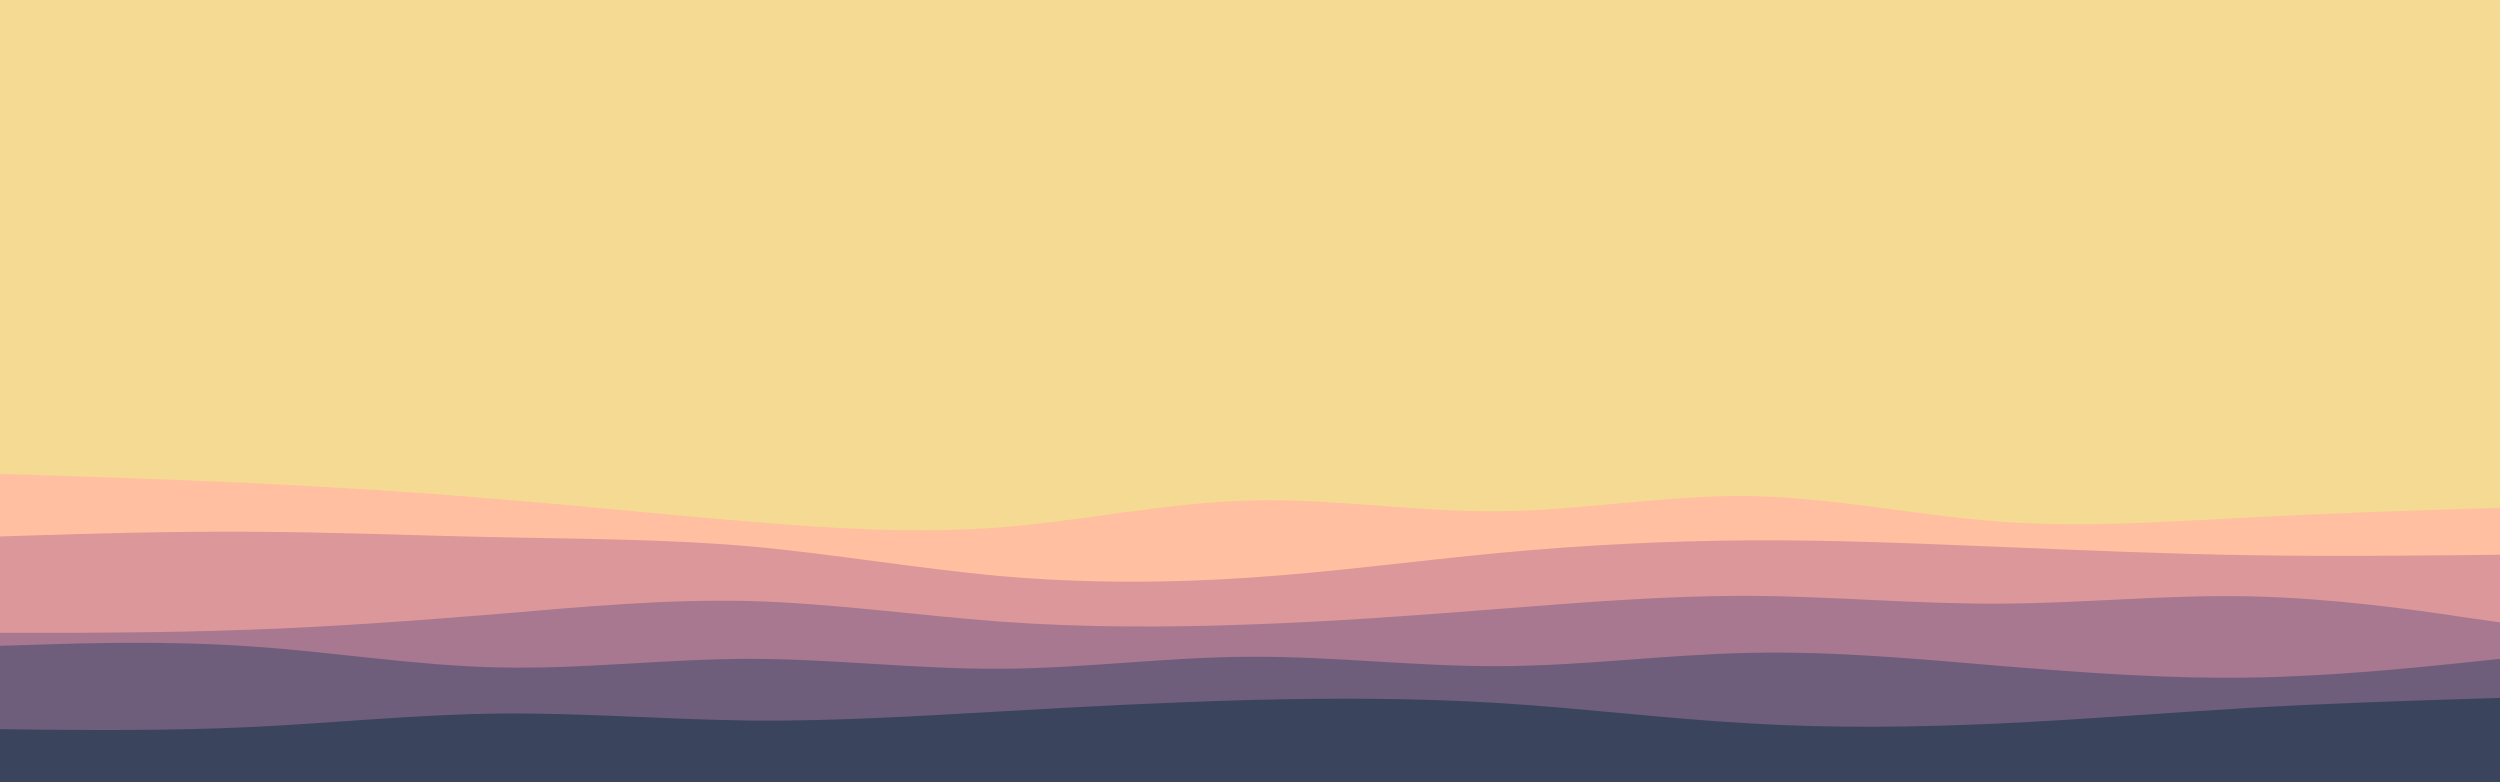
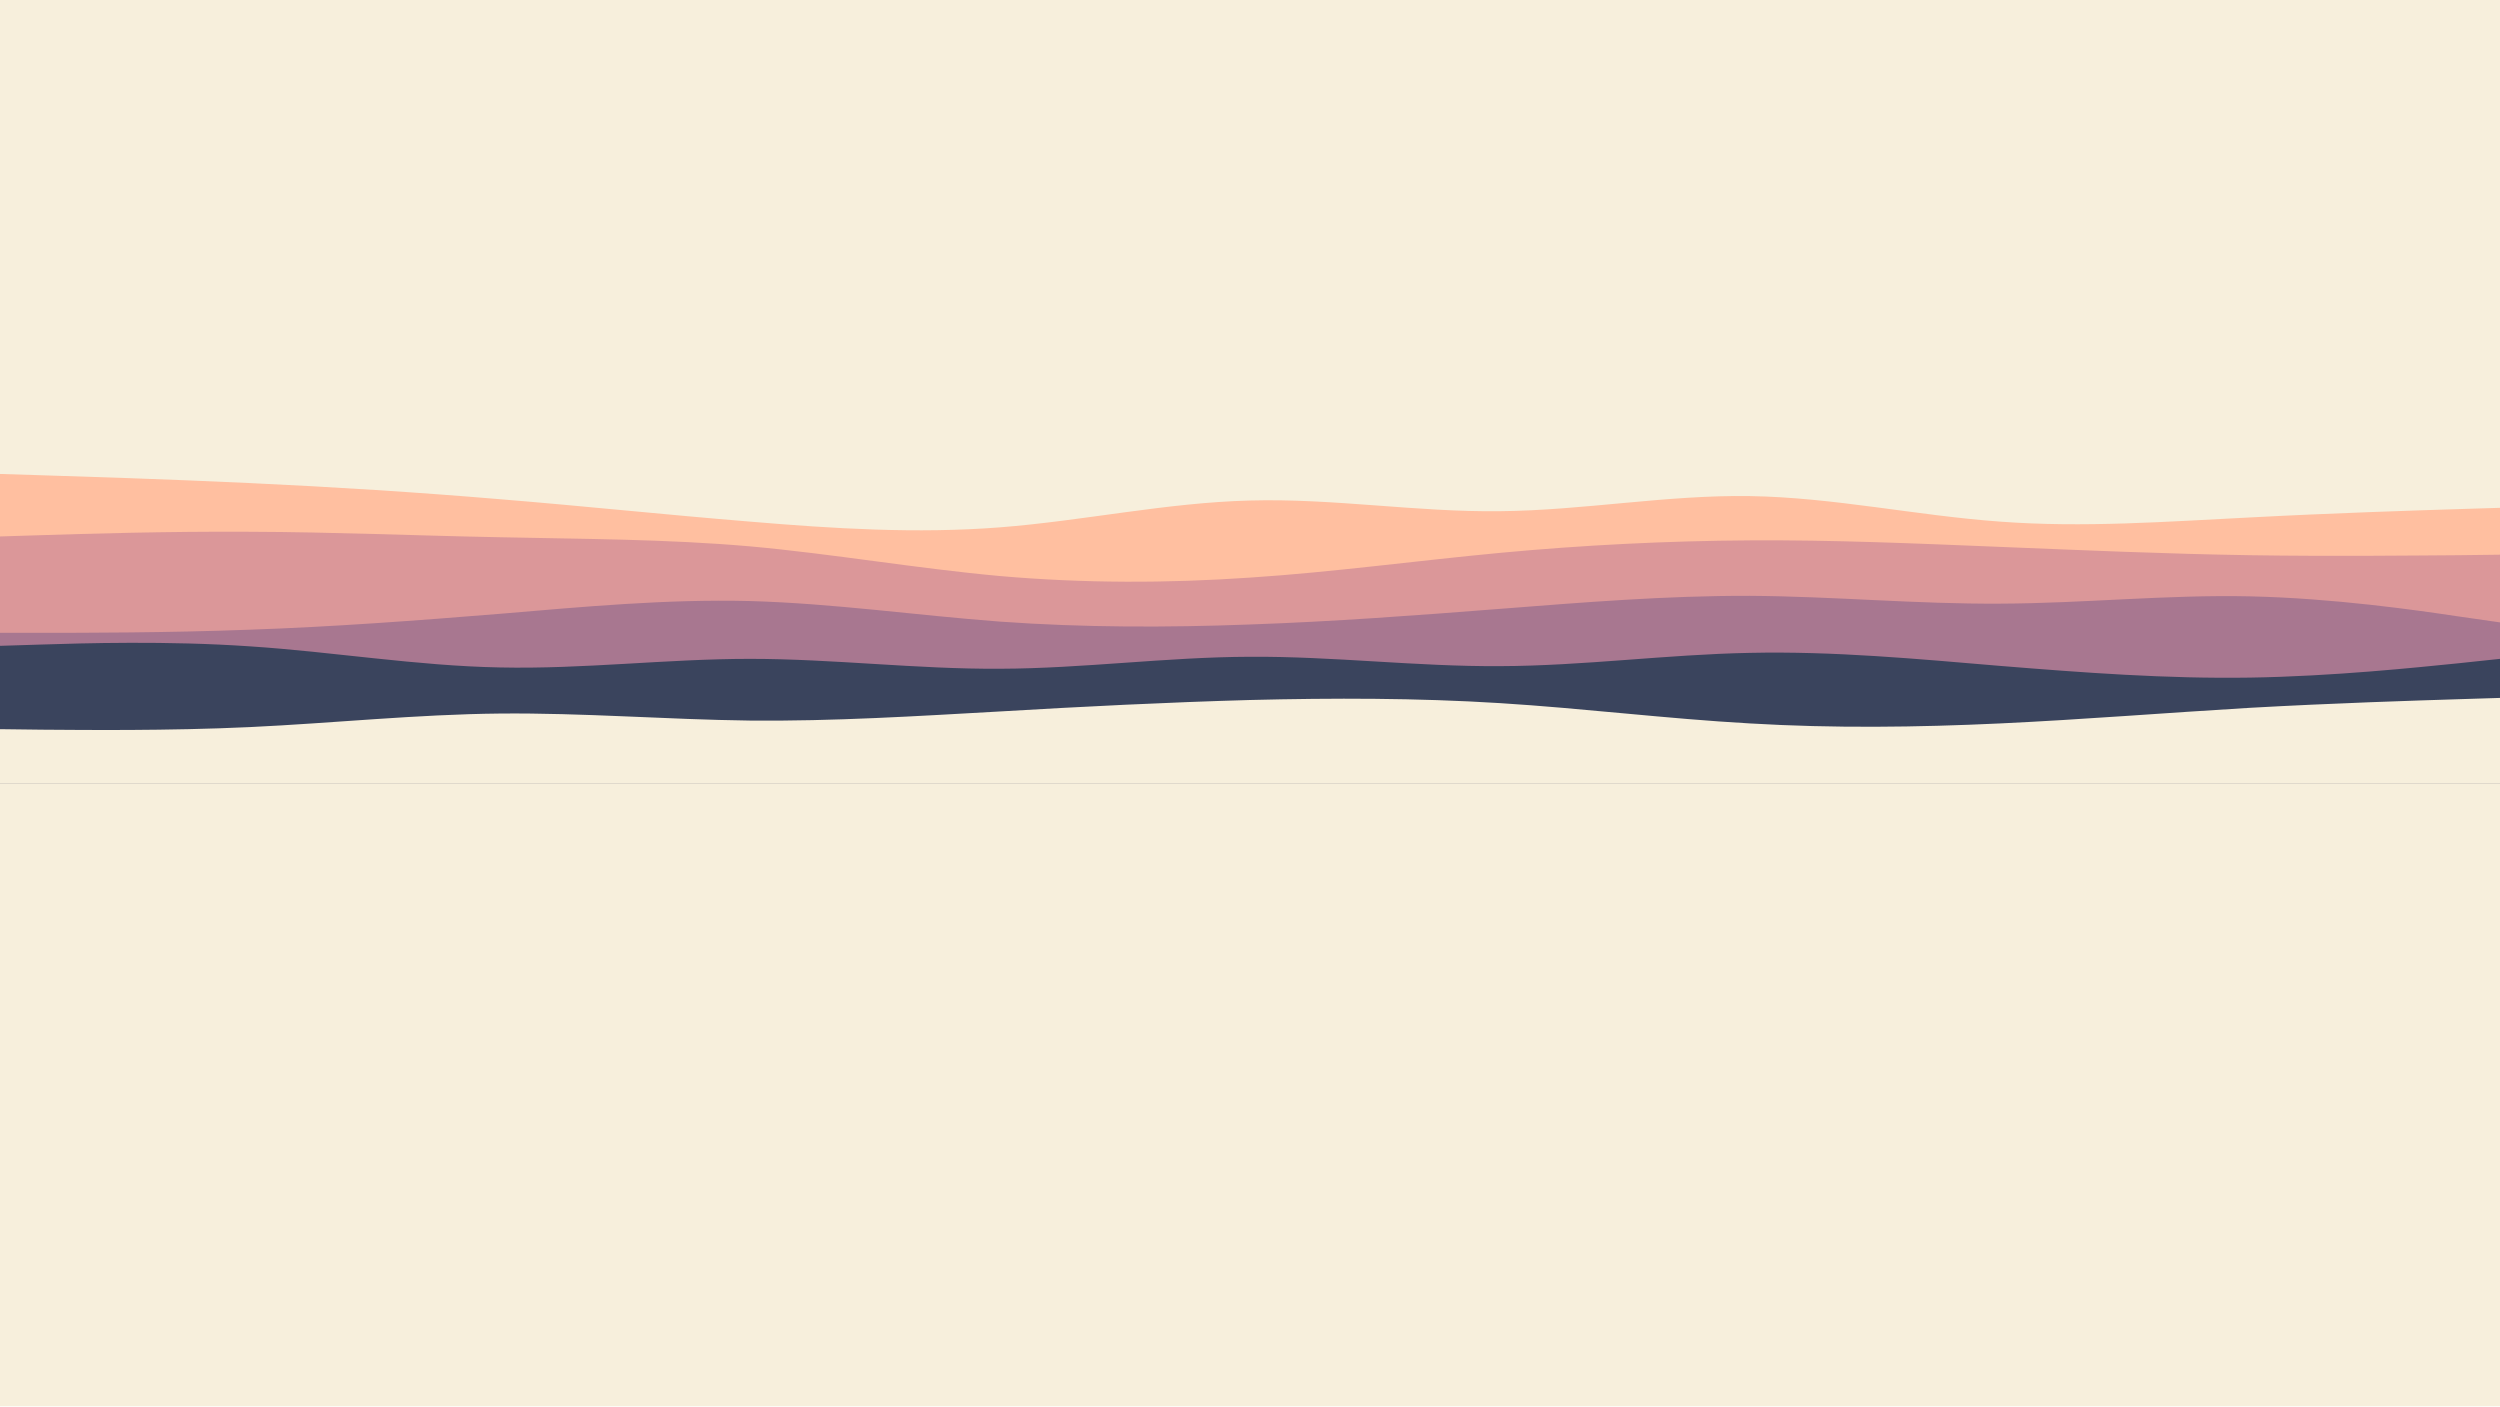
- <svg xmlns="http://www.w3.org/2000/svg" id="visual" viewBox="0 0 960 300" width="960" height="300" version="1.1">
-   <rect x="0" y="0" width="960" height="300" fill="#f5da93" />
-   <path d="M0 182L16 182.5C32 183 64 184 96 185.5C128 187 160 189 192 191.7C224 194.3 256 197.7 288 200.3C320 203 352 205 384 202.5C416 200 448 193 480 192.2C512 191.3 544 196.7 576 196.3C608 196 640 190 672 190.5C704 191 736 198 768 200.3C800 202.7 832 200.3 864 198.7C896 197 928 196 944 195.5L960 195L960 301L944 301C928 301 896 301 864 301C832 301 800 301 768 301C736 301 704 301 672 301C640 301 608 301 576 301C544 301 512 301 480 301C448 301 416 301 384 301C352 301 320 301 288 301C256 301 224 301 192 301C160 301 128 301 96 301C64 301 32 301 16 301L0 301Z" fill="#ffbfa0" />
-   <path d="M0 206L16 205.5C32 205 64 204 96 204.2C128 204.3 160 205.7 192 206.3C224 207 256 207 288 209.8C320 212.7 352 218.3 384 221.2C416 224 448 224 480 221.8C512 219.7 544 215.3 576 212.3C608 209.3 640 207.7 672 207.5C704 207.3 736 208.7 768 210C800 211.3 832 212.7 864 213.2C896 213.7 928 213.3 944 213.2L960 213L960 301L944 301C928 301 896 301 864 301C832 301 800 301 768 301C736 301 704 301 672 301C640 301 608 301 576 301C544 301 512 301 480 301C448 301 416 301 384 301C352 301 320 301 288 301C256 301 224 301 192 301C160 301 128 301 96 301C64 301 32 301 16 301L0 301Z" fill="#db9799" />
-   <path d="M0 243L16 243C32 243 64 243 96 241.8C128 240.7 160 238.3 192 235.7C224 233 256 230 288 230.8C320 231.7 352 236.3 384 238.7C416 241 448 241 480 239.8C512 238.7 544 236.3 576 233.8C608 231.3 640 228.7 672 228.8C704 229 736 232 768 231.8C800 231.7 832 228.3 864 229C896 229.7 928 234.3 944 236.7L960 239L960 301L944 301C928 301 896 301 864 301C832 301 800 301 768 301C736 301 704 301 672 301C640 301 608 301 576 301C544 301 512 301 480 301C448 301 416 301 384 301C352 301 320 301 288 301C256 301 224 301 192 301C160 301 128 301 96 301C64 301 32 301 16 301L0 301Z" fill="#a87790" />
-   <path d="M0 248L16 247.5C32 247 64 246 96 248.2C128 250.3 160 255.7 192 256.3C224 257 256 253 288 253C320 253 352 257 384 256.8C416 256.7 448 252.3 480 252.2C512 252 544 256 576 255.8C608 255.7 640 251.3 672 250.7C704 250 736 253 768 255.7C800 258.3 832 260.7 864 260.2C896 259.7 928 256.3 944 254.7L960 253L960 301L944 301C928 301 896 301 864 301C832 301 800 301 768 301C736 301 704 301 672 301C640 301 608 301 576 301C544 301 512 301 480 301C448 301 416 301 384 301C352 301 320 301 288 301C256 301 224 301 192 301C160 301 128 301 96 301C64 301 32 301 16 301L0 301Z" fill="#6f5d7c" />
-   <path d="M0 280L16 280.2C32 280.3 64 280.7 96 279.2C128 277.7 160 274.3 192 274C224 273.7 256 276.3 288 276.7C320 277 352 275 384 273.2C416 271.3 448 269.7 480 268.8C512 268 544 268 576 270C608 272 640 276 672 277.8C704 279.7 736 279.3 768 277.8C800 276.3 832 273.7 864 271.8C896 270 928 269 944 268.5L960 268L960 301L944 301C928 301 896 301 864 301C832 301 800 301 768 301C736 301 704 301 672 301C640 301 608 301 576 301C544 301 512 301 480 301C448 301 416 301 384 301C352 301 320 301 288 301C256 301 224 301 192 301C160 301 128 301 96 301C64 301 32 301 16 301L0 301Z" fill="#3a445d" />
+ <svg xmlns="http://www.w3.org/2000/svg" id="visual" viewBox="0 0 960 540" width="960" height="540" version="1.1">
+   <rect x="0" y="0" width="960" height="540" fill="#f7efdc" />
+   <path d="M0 182L16 182.5C32 183 64 184 96 185.5C128 187 160 189 192 191.7C224 194.3 256 197.7 288 200.3C320 203 352 205 384 202.5C416 200 448 193  480 192.2C512 191.3 544 196.7 576 196.3C608 196 640 190 672 190.5C704 191 736 198 768 200.3C800 202.7 832 200.3 864 198.7C896 197 928 196 944  195.5L960 195L960 301L944 301C928 301 896 301 864 301C832 301 800 301 768 301C736 301 704 301 672 301C640 301 608 301 576 301C544 301 512 301  480 301C448 301 416 301 384 301C352 301 320 301 288 301C256 301 224 301 192 301C160 301 128 301 96 301C64 301 32 301 16 301L0 301Z" fill="#ffbfa0" />
+   <path d="M0 206L16 205.5C32 205 64 204 96 204.2C128 204.3 160 205.7 192 206.3C224 207 256 207 288 209.8C320 212.7 352 218.3 384 221.2C416  224 448 224 480 221.8C512 219.7 544 215.3 576 212.3C608 209.3 640 207.7 672 207.5C704 207.3 736 208.7 768 210C800 211.3 832 212.7 864  213.2C896 213.7 928 213.3 944 213.2L960 213L960 301L944 301C928 301 896 301 864 301C832 301 800 301 768 301C736 301 704 301 672 301C640  301 608 301 576 301C544 301 512 301 480 301C448 301 416 301 384 301C352 301 320 301 288 301C256 301 224 301 192 301C160 301 128 301 96 301C64  301 32 301 16 301L0 301Z" fill="#db9799" />
+   <path d="M0 243L16 243C32 243 64 243 96 241.8C128 240.7 160 238.3 192 235.7C224 233 256 230 288 230.8C320 231.7 352 236.3 384 238.7C416 241 448  241 480 239.8C512 238.7 544 236.3 576 233.8C608 231.3 640 228.7 672 228.8C704 229 736 232 768 231.8C800 231.7 832 228.3 864 229C896 229.7 928  234.3 944 236.7L960 239L960 301L944 301C928 301 896 301 864 301C832 301 800 301 768 301C736 301 704 301 672 301C640 301 608 301 576 301C544 301  512 301 480 301C448 301 416 301 384 301C352 301 320 301 288 301C256 301 224 301 192 301C160 301 128 301 96 301C64 301 32 301 16 301L0 301Z" fill="#a87790" />
+   <path d="M0 248L16 247.5C32 247 64 246 96 248.2C128 250.3 160 255.7 192 256.3C224 257 256 253 288 253C320 253 352 257 384 256.8C416 256.7 448  252.3 480 252.2C512 252 544 256 576 255.8C608 255.7 640 251.3 672 250.7C704 250 736 253 768 255.7C800 258.3 832 260.7 864 260.2C896 259.7 928  256.3 944 254.7L960 253L960 301L944 301C928 301 896 301 864 301C832 301 800 301 768 301C736 301 704 301 672 301C640 301 608 301 576 301C544 301  512 301 480 301C448 301 416 301 384 301C352 301 320 301 288 301C256 301 224 301 192 301C160 301 128 301 96 301C64 301 32 301 16 301L0 301Z" fill="#3a445d" />
+   <path d="M0 280L16 280.2C32 280.3 64 280.7 96 279.2C128 277.7 160 274.3 192 274C224 273.7 256 276.3 288 276.7C320 277 352 275 384 273.2C416 271.3  448 269.7 480 268.8C512 268 544 268 576 270C608 272 640 276 672 277.8C704 279.7 736 279.3 768 277.8C800 276.3 832 273.7 864 271.8C896 270 928 269  944 268.5L960 268L960 301L944 301C928 301 896 301 864 301C832 301 800 301 768 301C736 301 704 301 672 301C640 301 608 301 576 301C544 301 512 301  480 301C448 301 416 301 384 301C352 301 320 301 288 301C256 301 224 301 192 301C160 301 128 301 96 301C64 301 32 301 16 301L0 301Z" fill="#f7efdc" />
</svg>
